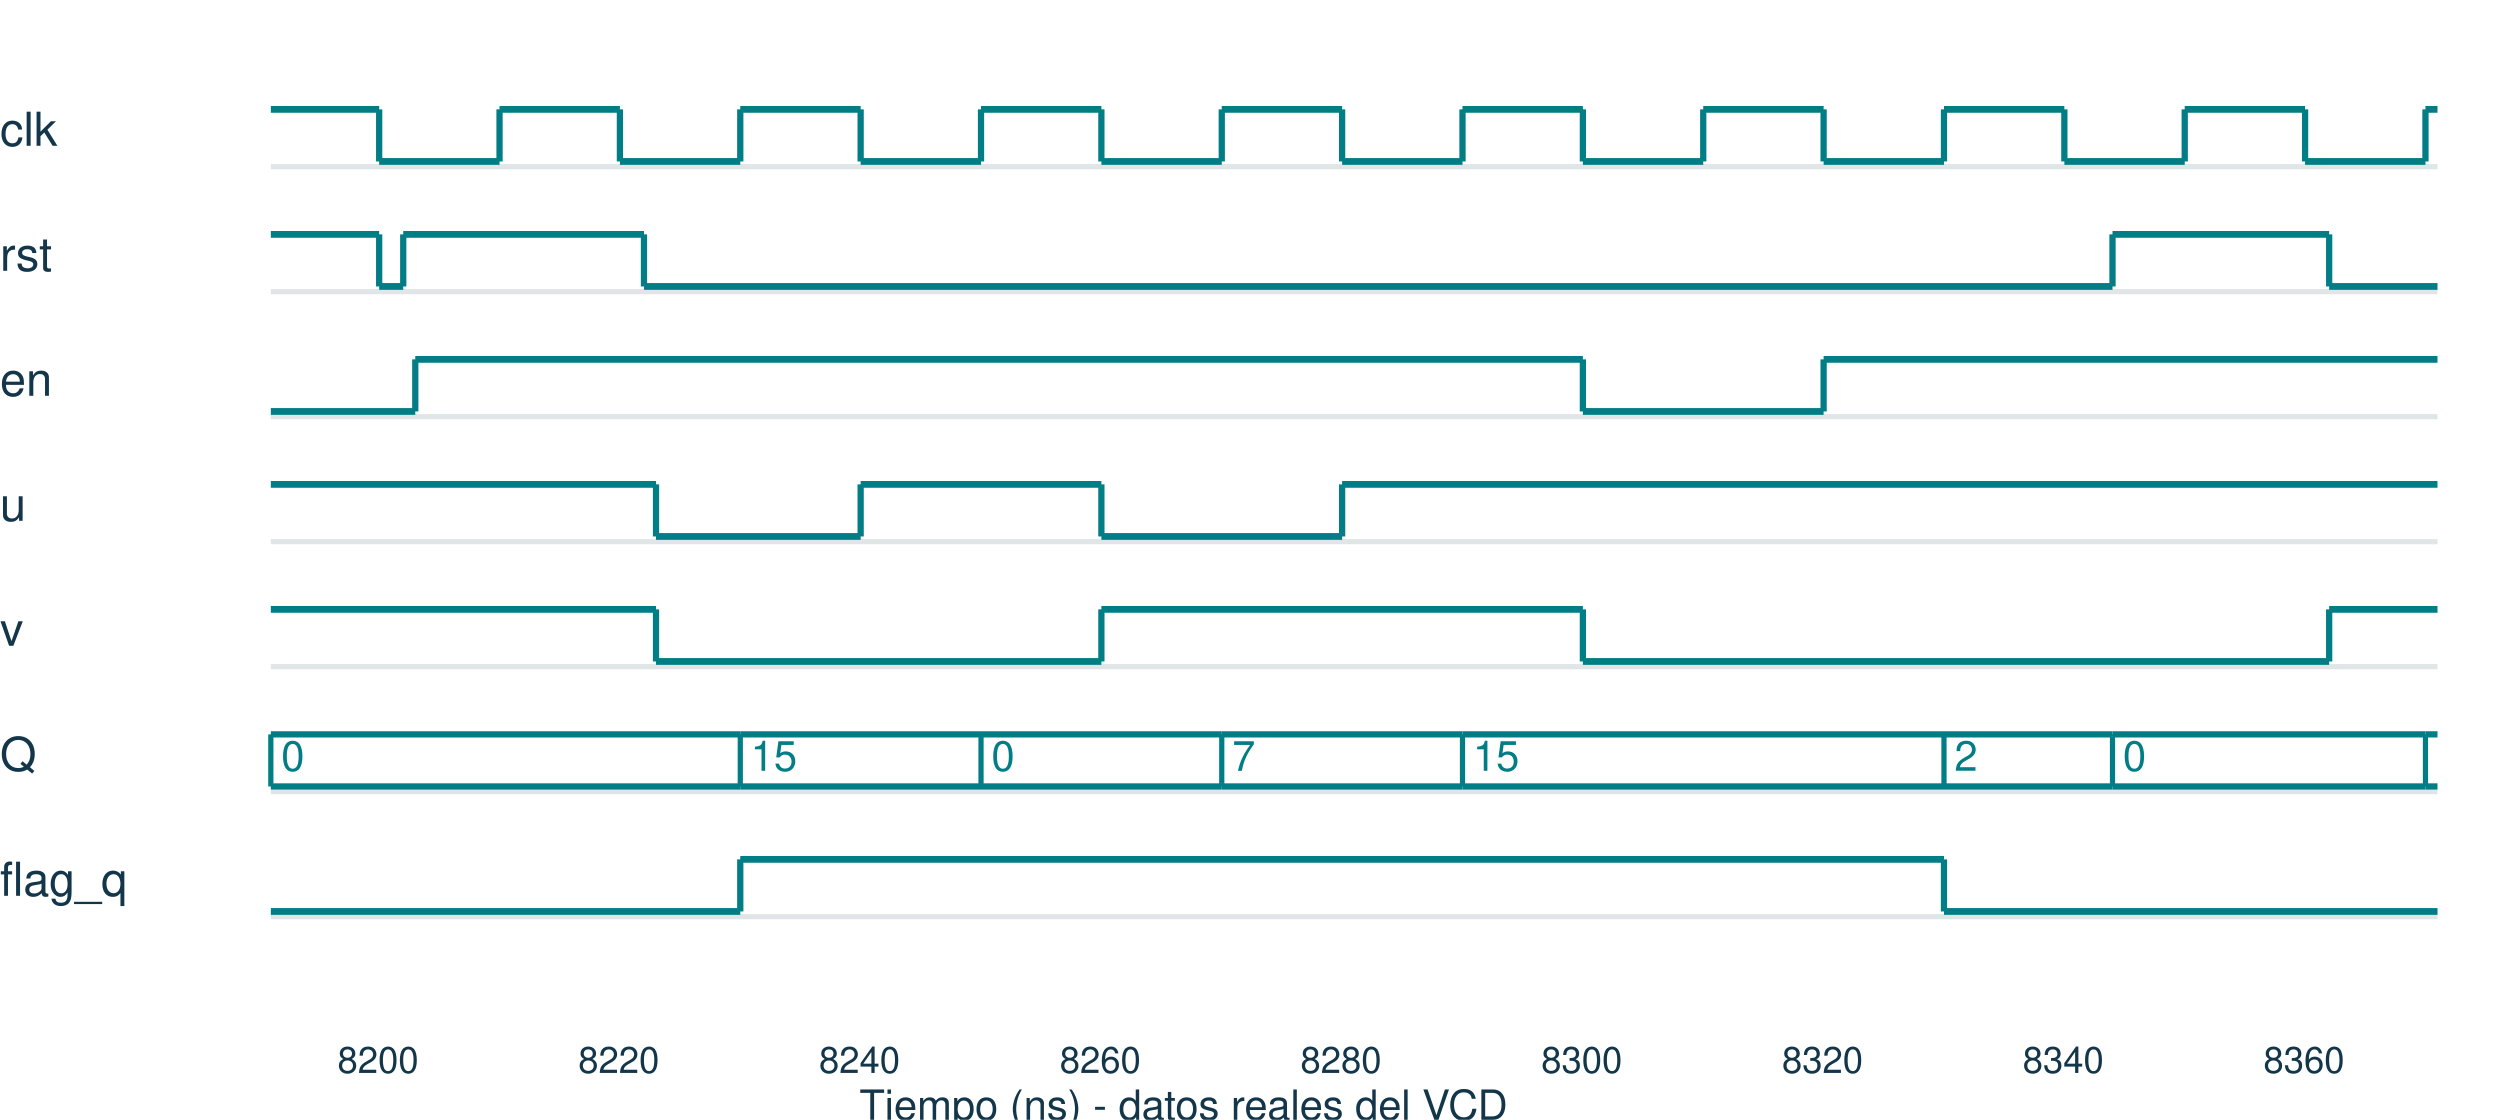
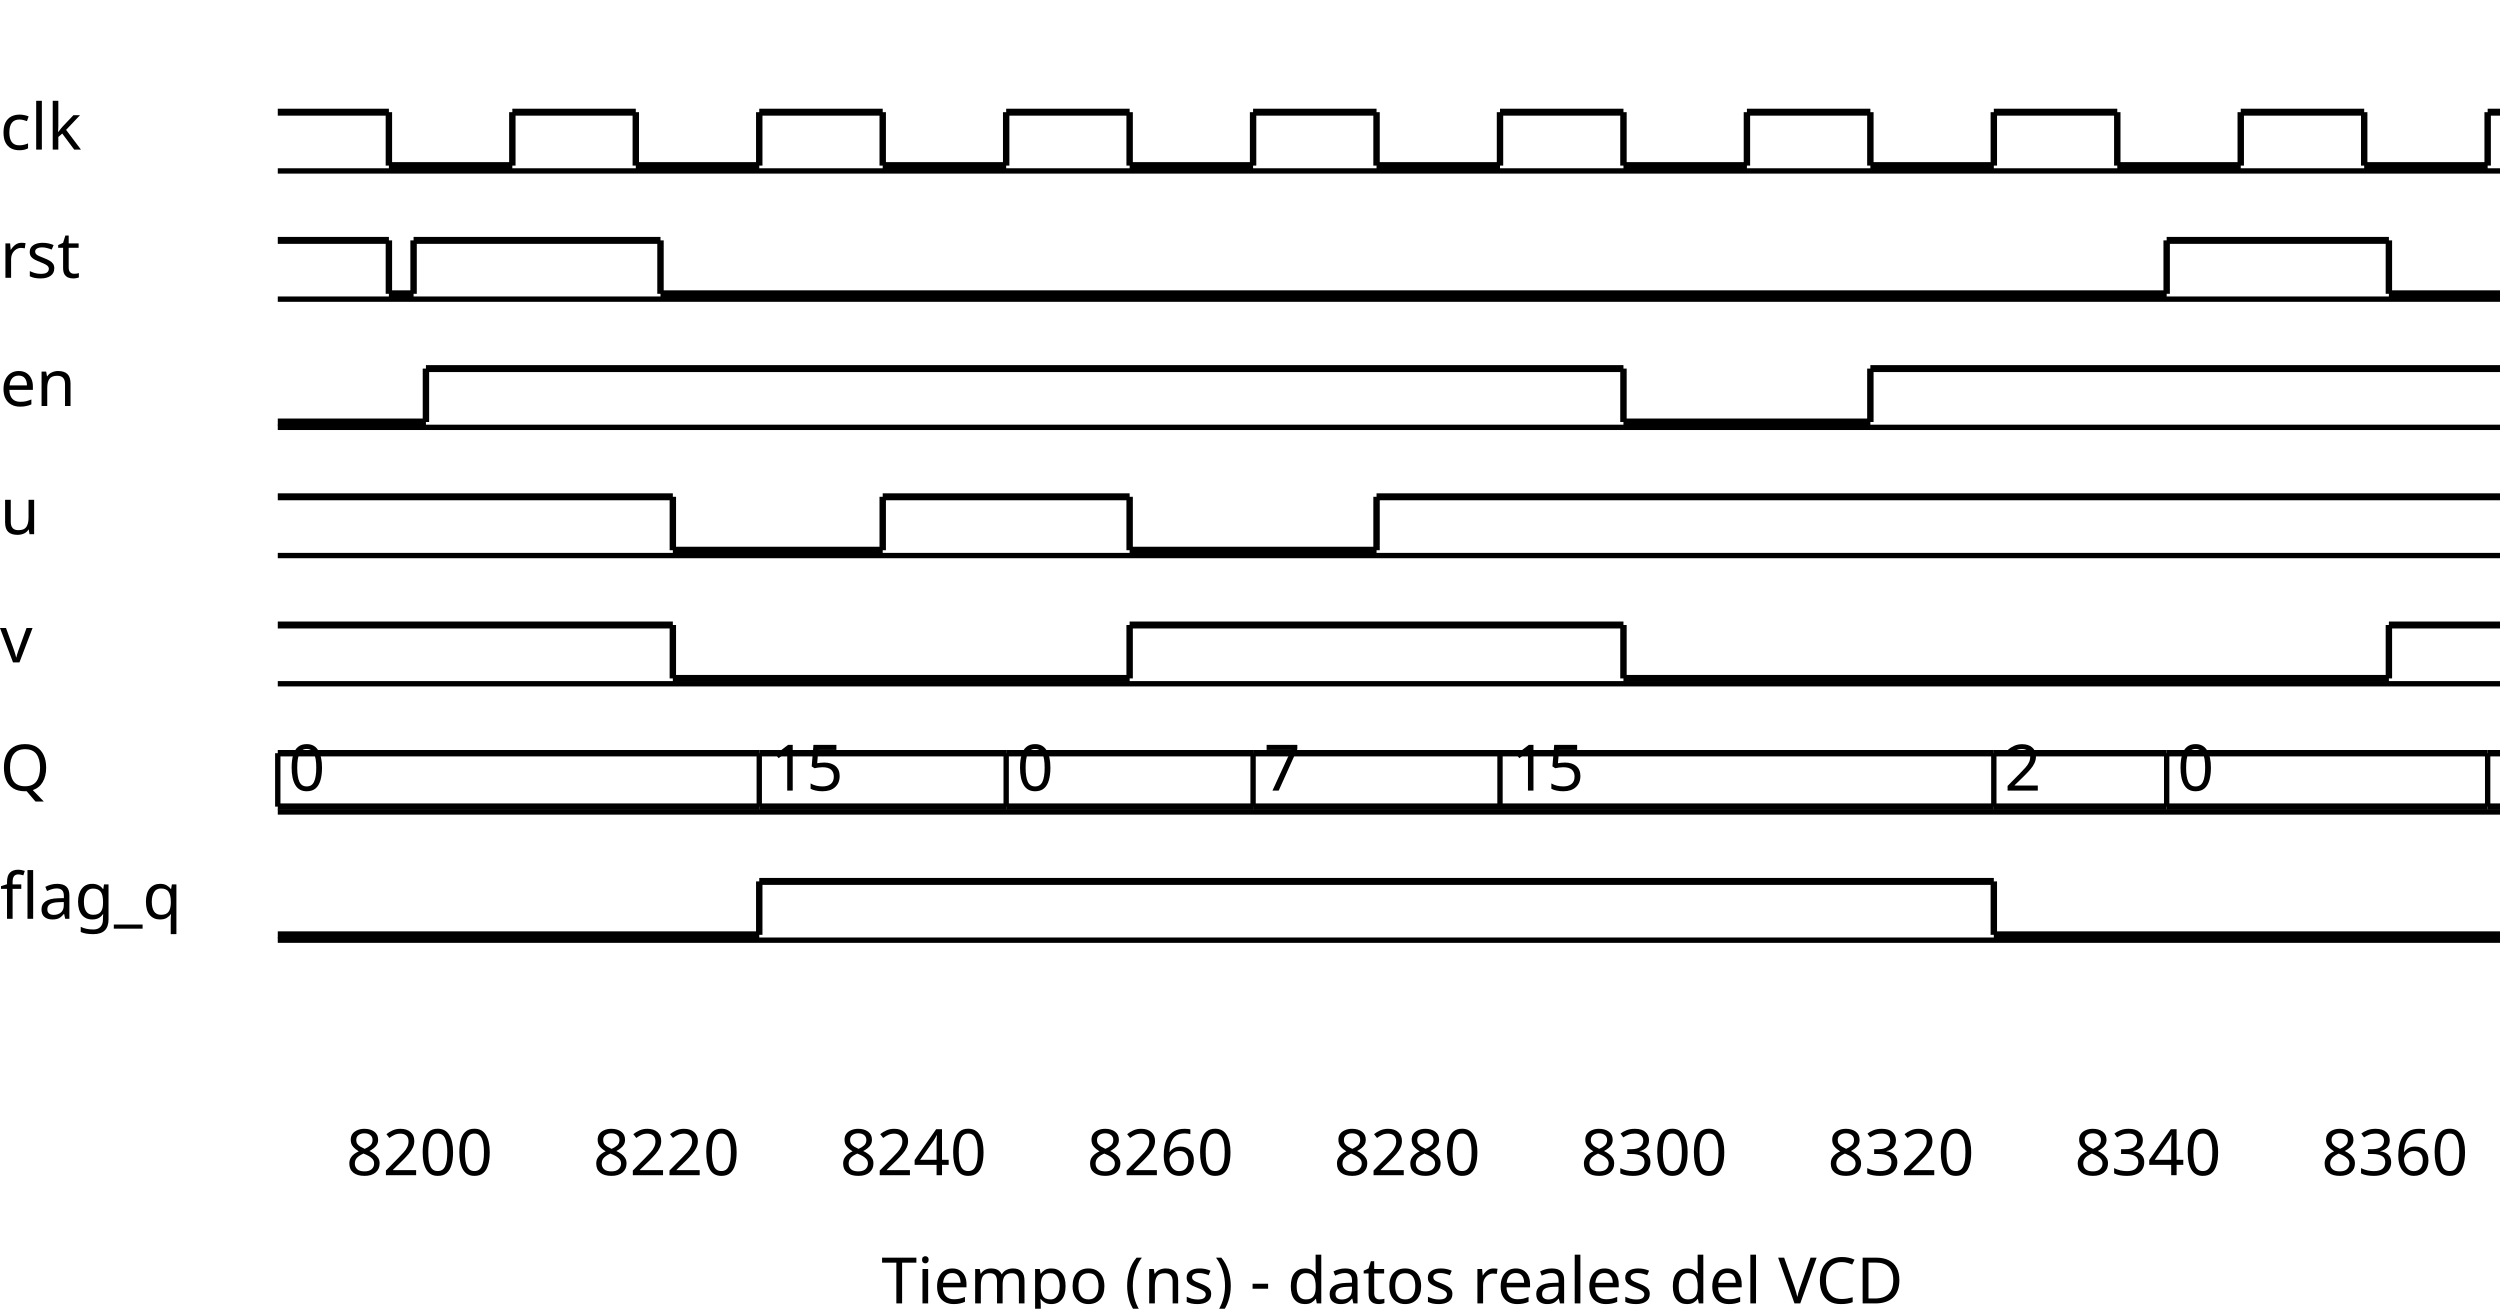
- <svg xmlns="http://www.w3.org/2000/svg" width="480" height="215" preserveAspectRatio="xMinYMin meet" viewBox="0 0 480 215" version="1.0" fill-rule="evenodd">
+ <svg xmlns="http://www.w3.org/2000/svg" width="468" height="245" preserveAspectRatio="xMinYMin meet" viewBox="0 0 468 245" version="1.0" fill-rule="evenodd">
  <clipPath id="clip">
-     <rect x="0" y="0" width="480" height="215" />
+     <rect x="0" y="0" width="468" height="245" />
  </clipPath>
-   <g id="group" transform="scale(1,-1) translate(0,-215)" style="clip-path: url(#clip)">
+   <g id="group" transform="scale(1,-1) translate(0,-245)" style="clip-path: url(#clip)">
    <g transform="">
-       <text x="0" y="187" style="font-family: Helvetica; font-size: 9px;fill: rgb(8%,21%,29%); stroke:none;" transform="translate(0,374) scale(1,-1)">clk</text>
-       <path d="M 52,183 L 468,183 Z" style="stroke: rgb(88%,90%,91%); stroke-linecap: butt; stroke-width: 1;" />
-       <path d="M 52,194 L 72.8,194 Z" style="stroke: rgb(0%,49%,52%); stroke-linecap: butt; stroke-width: 1.3;" />
-       <path d="M 72.8,184 L 95.911,184 Z" style="stroke: rgb(0%,49%,52%); stroke-linecap: butt; stroke-width: 1.3;" />
-       <path d="M 72.8,194 L 72.8,184 Z" style="stroke: rgb(0%,49%,52%); stroke-linecap: butt; stroke-width: 1.2;" />
-       <path d="M 95.911,194 L 119.022,194 Z" style="stroke: rgb(0%,49%,52%); stroke-linecap: butt; stroke-width: 1.3;" />
-       <path d="M 95.911,184 L 95.911,194 Z" style="stroke: rgb(0%,49%,52%); stroke-linecap: butt; stroke-width: 1.2;" />
-       <path d="M 119.022,184 L 142.133,184 Z" style="stroke: rgb(0%,49%,52%); stroke-linecap: butt; stroke-width: 1.3;" />
-       <path d="M 119.022,194 L 119.022,184 Z" style="stroke: rgb(0%,49%,52%); stroke-linecap: butt; stroke-width: 1.2;" />
-       <path d="M 142.133,194 L 165.244,194 Z" style="stroke: rgb(0%,49%,52%); stroke-linecap: butt; stroke-width: 1.3;" />
-       <path d="M 142.133,184 L 142.133,194 Z" style="stroke: rgb(0%,49%,52%); stroke-linecap: butt; stroke-width: 1.2;" />
-       <path d="M 165.244,184 L 188.356,184 Z" style="stroke: rgb(0%,49%,52%); stroke-linecap: butt; stroke-width: 1.3;" />
-       <path d="M 165.244,194 L 165.244,184 Z" style="stroke: rgb(0%,49%,52%); stroke-linecap: butt; stroke-width: 1.2;" />
-       <path d="M 188.356,194 L 211.467,194 Z" style="stroke: rgb(0%,49%,52%); stroke-linecap: butt; stroke-width: 1.3;" />
-       <path d="M 188.356,184 L 188.356,194 Z" style="stroke: rgb(0%,49%,52%); stroke-linecap: butt; stroke-width: 1.2;" />
-       <path d="M 211.467,184 L 234.578,184 Z" style="stroke: rgb(0%,49%,52%); stroke-linecap: butt; stroke-width: 1.3;" />
-       <path d="M 211.467,194 L 211.467,184 Z" style="stroke: rgb(0%,49%,52%); stroke-linecap: butt; stroke-width: 1.2;" />
-       <path d="M 234.578,194 L 257.689,194 Z" style="stroke: rgb(0%,49%,52%); stroke-linecap: butt; stroke-width: 1.3;" />
-       <path d="M 234.578,184 L 234.578,194 Z" style="stroke: rgb(0%,49%,52%); stroke-linecap: butt; stroke-width: 1.2;" />
-       <path d="M 257.689,184 L 280.8,184 Z" style="stroke: rgb(0%,49%,52%); stroke-linecap: butt; stroke-width: 1.3;" />
-       <path d="M 257.689,194 L 257.689,184 Z" style="stroke: rgb(0%,49%,52%); stroke-linecap: butt; stroke-width: 1.2;" />
-       <path d="M 280.8,194 L 303.911,194 Z" style="stroke: rgb(0%,49%,52%); stroke-linecap: butt; stroke-width: 1.3;" />
-       <path d="M 280.8,184 L 280.8,194 Z" style="stroke: rgb(0%,49%,52%); stroke-linecap: butt; stroke-width: 1.2;" />
-       <path d="M 303.911,184 L 327.022,184 Z" style="stroke: rgb(0%,49%,52%); stroke-linecap: butt; stroke-width: 1.3;" />
-       <path d="M 303.911,194 L 303.911,184 Z" style="stroke: rgb(0%,49%,52%); stroke-linecap: butt; stroke-width: 1.2;" />
-       <path d="M 327.022,194 L 350.133,194 Z" style="stroke: rgb(0%,49%,52%); stroke-linecap: butt; stroke-width: 1.3;" />
-       <path d="M 327.022,184 L 327.022,194 Z" style="stroke: rgb(0%,49%,52%); stroke-linecap: butt; stroke-width: 1.2;" />
-       <path d="M 350.133,184 L 373.244,184 Z" style="stroke: rgb(0%,49%,52%); stroke-linecap: butt; stroke-width: 1.3;" />
-       <path d="M 350.133,194 L 350.133,184 Z" style="stroke: rgb(0%,49%,52%); stroke-linecap: butt; stroke-width: 1.2;" />
-       <path d="M 373.244,194 L 396.356,194 Z" style="stroke: rgb(0%,49%,52%); stroke-linecap: butt; stroke-width: 1.3;" />
-       <path d="M 373.244,184 L 373.244,194 Z" style="stroke: rgb(0%,49%,52%); stroke-linecap: butt; stroke-width: 1.2;" />
-       <path d="M 396.356,184 L 419.467,184 Z" style="stroke: rgb(0%,49%,52%); stroke-linecap: butt; stroke-width: 1.3;" />
-       <path d="M 396.356,194 L 396.356,184 Z" style="stroke: rgb(0%,49%,52%); stroke-linecap: butt; stroke-width: 1.2;" />
-       <path d="M 419.467,194 L 442.578,194 Z" style="stroke: rgb(0%,49%,52%); stroke-linecap: butt; stroke-width: 1.3;" />
-       <path d="M 419.467,184 L 419.467,194 Z" style="stroke: rgb(0%,49%,52%); stroke-linecap: butt; stroke-width: 1.2;" />
-       <path d="M 442.578,184 L 465.689,184 Z" style="stroke: rgb(0%,49%,52%); stroke-linecap: butt; stroke-width: 1.3;" />
-       <path d="M 442.578,194 L 442.578,184 Z" style="stroke: rgb(0%,49%,52%); stroke-linecap: butt; stroke-width: 1.2;" />
-       <path d="M 465.689,194 L 468,194 Z" style="stroke: rgb(0%,49%,52%); stroke-linecap: butt; stroke-width: 1.3;" />
-       <path d="M 465.689,184 L 465.689,194 Z" style="stroke: rgb(0%,49%,52%); stroke-linecap: butt; stroke-width: 1.2;" />
-       <text x="0" y="163" style="font-family: Helvetica; font-size: 9px;fill: rgb(8%,21%,29%); stroke:none;" transform="translate(0,326) scale(1,-1)">rst</text>
-       <path d="M 52,159 L 468,159 Z" style="stroke: rgb(88%,90%,91%); stroke-linecap: butt; stroke-width: 1;" />
-       <path d="M 52,170 L 72.8,170 Z" style="stroke: rgb(0%,49%,52%); stroke-linecap: butt; stroke-width: 1.3;" />
-       <path d="M 72.8,160 L 77.422,160 Z" style="stroke: rgb(0%,49%,52%); stroke-linecap: butt; stroke-width: 1.3;" />
-       <path d="M 72.8,170 L 72.8,160 Z" style="stroke: rgb(0%,49%,52%); stroke-linecap: butt; stroke-width: 1.2;" />
-       <path d="M 77.422,170 L 123.644,170 Z" style="stroke: rgb(0%,49%,52%); stroke-linecap: butt; stroke-width: 1.3;" />
-       <path d="M 77.422,160 L 77.422,170 Z" style="stroke: rgb(0%,49%,52%); stroke-linecap: butt; stroke-width: 1.2;" />
-       <path d="M 123.644,160 L 405.6,160 Z" style="stroke: rgb(0%,49%,52%); stroke-linecap: butt; stroke-width: 1.3;" />
-       <path d="M 123.644,170 L 123.644,160 Z" style="stroke: rgb(0%,49%,52%); stroke-linecap: butt; stroke-width: 1.2;" />
-       <path d="M 405.6,170 L 447.2,170 Z" style="stroke: rgb(0%,49%,52%); stroke-linecap: butt; stroke-width: 1.3;" />
-       <path d="M 405.6,160 L 405.6,170 Z" style="stroke: rgb(0%,49%,52%); stroke-linecap: butt; stroke-width: 1.2;" />
-       <path d="M 447.2,160 L 468,160 Z" style="stroke: rgb(0%,49%,52%); stroke-linecap: butt; stroke-width: 1.3;" />
-       <path d="M 447.2,170 L 447.2,160 Z" style="stroke: rgb(0%,49%,52%); stroke-linecap: butt; stroke-width: 1.2;" />
-       <text x="0" y="139" style="font-family: Helvetica; font-size: 9px;fill: rgb(8%,21%,29%); stroke:none;" transform="translate(0,278) scale(1,-1)">en</text>
-       <path d="M 52,135 L 468,135 Z" style="stroke: rgb(88%,90%,91%); stroke-linecap: butt; stroke-width: 1;" />
-       <path d="M 52,136 L 79.733,136 Z" style="stroke: rgb(0%,49%,52%); stroke-linecap: butt; stroke-width: 1.3;" />
-       <path d="M 79.733,146 L 303.911,146 Z" style="stroke: rgb(0%,49%,52%); stroke-linecap: butt; stroke-width: 1.3;" />
-       <path d="M 79.733,136 L 79.733,146 Z" style="stroke: rgb(0%,49%,52%); stroke-linecap: butt; stroke-width: 1.2;" />
-       <path d="M 303.911,136 L 350.133,136 Z" style="stroke: rgb(0%,49%,52%); stroke-linecap: butt; stroke-width: 1.3;" />
-       <path d="M 303.911,146 L 303.911,136 Z" style="stroke: rgb(0%,49%,52%); stroke-linecap: butt; stroke-width: 1.2;" />
-       <path d="M 350.133,146 L 468,146 Z" style="stroke: rgb(0%,49%,52%); stroke-linecap: butt; stroke-width: 1.3;" />
-       <path d="M 350.133,136 L 350.133,146 Z" style="stroke: rgb(0%,49%,52%); stroke-linecap: butt; stroke-width: 1.2;" />
-       <text x="0" y="115" style="font-family: Helvetica; font-size: 9px;fill: rgb(8%,21%,29%); stroke:none;" transform="translate(0,230) scale(1,-1)">u</text>
-       <path d="M 52,111 L 468,111 Z" style="stroke: rgb(88%,90%,91%); stroke-linecap: butt; stroke-width: 1;" />
-       <path d="M 52,122 L 125.956,122 Z" style="stroke: rgb(0%,49%,52%); stroke-linecap: butt; stroke-width: 1.3;" />
-       <path d="M 125.956,112 L 165.244,112 Z" style="stroke: rgb(0%,49%,52%); stroke-linecap: butt; stroke-width: 1.3;" />
-       <path d="M 125.956,122 L 125.956,112 Z" style="stroke: rgb(0%,49%,52%); stroke-linecap: butt; stroke-width: 1.2;" />
-       <path d="M 165.244,122 L 211.467,122 Z" style="stroke: rgb(0%,49%,52%); stroke-linecap: butt; stroke-width: 1.3;" />
-       <path d="M 165.244,112 L 165.244,122 Z" style="stroke: rgb(0%,49%,52%); stroke-linecap: butt; stroke-width: 1.2;" />
-       <path d="M 211.467,112 L 257.689,112 Z" style="stroke: rgb(0%,49%,52%); stroke-linecap: butt; stroke-width: 1.3;" />
-       <path d="M 211.467,122 L 211.467,112 Z" style="stroke: rgb(0%,49%,52%); stroke-linecap: butt; stroke-width: 1.2;" />
-       <path d="M 257.689,122 L 468,122 Z" style="stroke: rgb(0%,49%,52%); stroke-linecap: butt; stroke-width: 1.3;" />
-       <path d="M 257.689,112 L 257.689,122 Z" style="stroke: rgb(0%,49%,52%); stroke-linecap: butt; stroke-width: 1.2;" />
-       <text x="0" y="91" style="font-family: Helvetica; font-size: 9px;fill: rgb(8%,21%,29%); stroke:none;" transform="translate(0,182) scale(1,-1)">v</text>
-       <path d="M 52,87 L 468,87 Z" style="stroke: rgb(88%,90%,91%); stroke-linecap: butt; stroke-width: 1;" />
-       <path d="M 52,98 L 125.956,98 Z" style="stroke: rgb(0%,49%,52%); stroke-linecap: butt; stroke-width: 1.3;" />
-       <path d="M 125.956,88 L 211.467,88 Z" style="stroke: rgb(0%,49%,52%); stroke-linecap: butt; stroke-width: 1.3;" />
-       <path d="M 125.956,98 L 125.956,88 Z" style="stroke: rgb(0%,49%,52%); stroke-linecap: butt; stroke-width: 1.2;" />
-       <path d="M 211.467,98 L 303.911,98 Z" style="stroke: rgb(0%,49%,52%); stroke-linecap: butt; stroke-width: 1.3;" />
-       <path d="M 211.467,88 L 211.467,98 Z" style="stroke: rgb(0%,49%,52%); stroke-linecap: butt; stroke-width: 1.2;" />
-       <path d="M 303.911,88 L 447.2,88 Z" style="stroke: rgb(0%,49%,52%); stroke-linecap: butt; stroke-width: 1.3;" />
-       <path d="M 303.911,98 L 303.911,88 Z" style="stroke: rgb(0%,49%,52%); stroke-linecap: butt; stroke-width: 1.2;" />
-       <path d="M 447.2,98 L 468,98 Z" style="stroke: rgb(0%,49%,52%); stroke-linecap: butt; stroke-width: 1.3;" />
-       <path d="M 447.2,88 L 447.2,98 Z" style="stroke: rgb(0%,49%,52%); stroke-linecap: butt; stroke-width: 1.2;" />
-       <text x="0" y="67" style="font-family: Helvetica; font-size: 9px;fill: rgb(8%,21%,29%); stroke:none;" transform="translate(0,134) scale(1,-1)">Q</text>
-       <path d="M 52,63 L 468,63 Z" style="stroke: rgb(88%,90%,91%); stroke-linecap: butt; stroke-width: 1;" />
-       <path d="M 52,74 L 142.133,74 Z" style="stroke: rgb(0%,49%,52%); stroke-linecap: butt; stroke-width: 1.2;" />
-       <path d="M 52,64 L 142.133,64 Z" style="stroke: rgb(0%,49%,52%); stroke-linecap: butt; stroke-width: 1.2;" />
-       <text x="54.0" y="67" style="font-family: Helvetica; font-size: 8px;fill: rgb(0%,49%,52%); stroke:none;" transform="translate(0,134) scale(1,-1)">0</text>
-       <path d="M 52,64 L 52,74 Z" style="stroke: rgb(0%,49%,52%); stroke-linecap: butt; stroke-width: 1;" />
-       <path d="M 142.133,74 L 188.356,74 Z" style="stroke: rgb(0%,49%,52%); stroke-linecap: butt; stroke-width: 1.2;" />
-       <path d="M 142.133,64 L 188.356,64 Z" style="stroke: rgb(0%,49%,52%); stroke-linecap: butt; stroke-width: 1.2;" />
-       <text x="144.133" y="67" style="font-family: Helvetica; font-size: 8px;fill: rgb(0%,49%,52%); stroke:none;" transform="translate(0,134) scale(1,-1)">15</text>
-       <path d="M 142.133,64 L 142.133,74 Z" style="stroke: rgb(0%,49%,52%); stroke-linecap: butt; stroke-width: 1;" />
-       <path d="M 188.356,74 L 234.578,74 Z" style="stroke: rgb(0%,49%,52%); stroke-linecap: butt; stroke-width: 1.2;" />
-       <path d="M 188.356,64 L 234.578,64 Z" style="stroke: rgb(0%,49%,52%); stroke-linecap: butt; stroke-width: 1.2;" />
-       <text x="190.356" y="67" style="font-family: Helvetica; font-size: 8px;fill: rgb(0%,49%,52%); stroke:none;" transform="translate(0,134) scale(1,-1)">0</text>
-       <path d="M 188.356,64 L 188.356,74 Z" style="stroke: rgb(0%,49%,52%); stroke-linecap: butt; stroke-width: 1;" />
-       <path d="M 234.578,74 L 280.8,74 Z" style="stroke: rgb(0%,49%,52%); stroke-linecap: butt; stroke-width: 1.2;" />
-       <path d="M 234.578,64 L 280.8,64 Z" style="stroke: rgb(0%,49%,52%); stroke-linecap: butt; stroke-width: 1.2;" />
-       <text x="236.578" y="67" style="font-family: Helvetica; font-size: 8px;fill: rgb(0%,49%,52%); stroke:none;" transform="translate(0,134) scale(1,-1)">7</text>
-       <path d="M 234.578,64 L 234.578,74 Z" style="stroke: rgb(0%,49%,52%); stroke-linecap: butt; stroke-width: 1;" />
-       <path d="M 280.8,74 L 373.244,74 Z" style="stroke: rgb(0%,49%,52%); stroke-linecap: butt; stroke-width: 1.2;" />
-       <path d="M 280.8,64 L 373.244,64 Z" style="stroke: rgb(0%,49%,52%); stroke-linecap: butt; stroke-width: 1.2;" />
-       <text x="282.8" y="67" style="font-family: Helvetica; font-size: 8px;fill: rgb(0%,49%,52%); stroke:none;" transform="translate(0,134) scale(1,-1)">15</text>
-       <path d="M 280.8,64 L 280.8,74 Z" style="stroke: rgb(0%,49%,52%); stroke-linecap: butt; stroke-width: 1;" />
-       <path d="M 373.244,74 L 405.6,74 Z" style="stroke: rgb(0%,49%,52%); stroke-linecap: butt; stroke-width: 1.2;" />
-       <path d="M 373.244,64 L 405.6,64 Z" style="stroke: rgb(0%,49%,52%); stroke-linecap: butt; stroke-width: 1.2;" />
-       <text x="375.244" y="67" style="font-family: Helvetica; font-size: 8px;fill: rgb(0%,49%,52%); stroke:none;" transform="translate(0,134) scale(1,-1)">2</text>
-       <path d="M 373.244,64 L 373.244,74 Z" style="stroke: rgb(0%,49%,52%); stroke-linecap: butt; stroke-width: 1;" />
-       <path d="M 405.6,74 L 465.689,74 Z" style="stroke: rgb(0%,49%,52%); stroke-linecap: butt; stroke-width: 1.2;" />
-       <path d="M 405.6,64 L 465.689,64 Z" style="stroke: rgb(0%,49%,52%); stroke-linecap: butt; stroke-width: 1.2;" />
-       <text x="407.6" y="67" style="font-family: Helvetica; font-size: 8px;fill: rgb(0%,49%,52%); stroke:none;" transform="translate(0,134) scale(1,-1)">0</text>
-       <path d="M 405.6,64 L 405.6,74 Z" style="stroke: rgb(0%,49%,52%); stroke-linecap: butt; stroke-width: 1;" />
-       <path d="M 465.689,74 L 468,74 Z" style="stroke: rgb(0%,49%,52%); stroke-linecap: butt; stroke-width: 1.2;" />
-       <path d="M 465.689,64 L 468,64 Z" style="stroke: rgb(0%,49%,52%); stroke-linecap: butt; stroke-width: 1.2;" />
-       <path d="M 465.689,64 L 465.689,74 Z" style="stroke: rgb(0%,49%,52%); stroke-linecap: butt; stroke-width: 1;" />
-       <text x="0" y="43" style="font-family: Helvetica; font-size: 9px;fill: rgb(8%,21%,29%); stroke:none;" transform="translate(0,86) scale(1,-1)">flag_q</text>
-       <path d="M 52,39 L 468,39 Z" style="stroke: rgb(88%,90%,91%); stroke-linecap: butt; stroke-width: 1;" />
-       <path d="M 52,40 L 142.133,40 Z" style="stroke: rgb(0%,49%,52%); stroke-linecap: butt; stroke-width: 1.3;" />
-       <path d="M 142.133,50 L 373.244,50 Z" style="stroke: rgb(0%,49%,52%); stroke-linecap: butt; stroke-width: 1.3;" />
-       <path d="M 142.133,40 L 142.133,50 Z" style="stroke: rgb(0%,49%,52%); stroke-linecap: butt; stroke-width: 1.2;" />
-       <path d="M 373.244,40 L 468,40 Z" style="stroke: rgb(0%,49%,52%); stroke-linecap: butt; stroke-width: 1.3;" />
-       <path d="M 373.244,50 L 373.244,40 Z" style="stroke: rgb(0%,49%,52%); stroke-linecap: butt; stroke-width: 1.2;" />
-       <text x="64.8" y="9" style="font-family: Helvetica; font-size: 7px;fill: rgb(8%,21%,29%); stroke:none;" transform="translate(0,18) scale(1,-1)">8200</text>
-       <text x="111.022" y="9" style="font-family: Helvetica; font-size: 7px;fill: rgb(8%,21%,29%); stroke:none;" transform="translate(0,18) scale(1,-1)">8220</text>
-       <text x="157.244" y="9" style="font-family: Helvetica; font-size: 7px;fill: rgb(8%,21%,29%); stroke:none;" transform="translate(0,18) scale(1,-1)">8240</text>
-       <text x="203.467" y="9" style="font-family: Helvetica; font-size: 7px;fill: rgb(8%,21%,29%); stroke:none;" transform="translate(0,18) scale(1,-1)">8260</text>
-       <text x="249.689" y="9" style="font-family: Helvetica; font-size: 7px;fill: rgb(8%,21%,29%); stroke:none;" transform="translate(0,18) scale(1,-1)">8280</text>
-       <text x="295.911" y="9" style="font-family: Helvetica; font-size: 7px;fill: rgb(8%,21%,29%); stroke:none;" transform="translate(0,18) scale(1,-1)">8300</text>
-       <text x="342.133" y="9" style="font-family: Helvetica; font-size: 7px;fill: rgb(8%,21%,29%); stroke:none;" transform="translate(0,18) scale(1,-1)">8320</text>
-       <text x="388.356" y="9" style="font-family: Helvetica; font-size: 7px;fill: rgb(8%,21%,29%); stroke:none;" transform="translate(0,18) scale(1,-1)">8340</text>
-       <text x="434.578" y="9" style="font-family: Helvetica; font-size: 7px;fill: rgb(8%,21%,29%); stroke:none;" transform="translate(0,18) scale(1,-1)">8360</text>
-       <text x="165" y="0" style="font-family: Helvetica; font-size: 8px;fill: rgb(8%,21%,29%); stroke:none;" transform="translate(0,0) scale(1,-1)">Tiempo (ns) - datos reales del VCD</text>
+       <text x="0" y="217" style="font-family: TNR; font-size: 12px;fill: rgb(0%,0%,0%); stroke:none;" transform="translate(0,434) scale(1,-1)">clk</text>
+       <path d="M 52,213 L 468,213 Z" style="stroke: rgb(0%,0%,0%); stroke-linecap: butt; stroke-width: 1;" />
+       <path d="M 52,224 L 72.8,224 Z" style="stroke: rgb(0%,0%,0%); stroke-linecap: butt; stroke-width: 1.3;" />
+       <path d="M 72.8,214 L 95.911,214 Z" style="stroke: rgb(0%,0%,0%); stroke-linecap: butt; stroke-width: 1.3;" />
+       <path d="M 72.8,224 L 72.8,214 Z" style="stroke: rgb(0%,0%,0%); stroke-linecap: butt; stroke-width: 1.2;" />
+       <path d="M 95.911,224 L 119.022,224 Z" style="stroke: rgb(0%,0%,0%); stroke-linecap: butt; stroke-width: 1.3;" />
+       <path d="M 95.911,214 L 95.911,224 Z" style="stroke: rgb(0%,0%,0%); stroke-linecap: butt; stroke-width: 1.2;" />
+       <path d="M 119.022,214 L 142.133,214 Z" style="stroke: rgb(0%,0%,0%); stroke-linecap: butt; stroke-width: 1.3;" />
+       <path d="M 119.022,224 L 119.022,214 Z" style="stroke: rgb(0%,0%,0%); stroke-linecap: butt; stroke-width: 1.2;" />
+       <path d="M 142.133,224 L 165.244,224 Z" style="stroke: rgb(0%,0%,0%); stroke-linecap: butt; stroke-width: 1.3;" />
+       <path d="M 142.133,214 L 142.133,224 Z" style="stroke: rgb(0%,0%,0%); stroke-linecap: butt; stroke-width: 1.2;" />
+       <path d="M 165.244,214 L 188.356,214 Z" style="stroke: rgb(0%,0%,0%); stroke-linecap: butt; stroke-width: 1.3;" />
+       <path d="M 165.244,224 L 165.244,214 Z" style="stroke: rgb(0%,0%,0%); stroke-linecap: butt; stroke-width: 1.2;" />
+       <path d="M 188.356,224 L 211.467,224 Z" style="stroke: rgb(0%,0%,0%); stroke-linecap: butt; stroke-width: 1.3;" />
+       <path d="M 188.356,214 L 188.356,224 Z" style="stroke: rgb(0%,0%,0%); stroke-linecap: butt; stroke-width: 1.2;" />
+       <path d="M 211.467,214 L 234.578,214 Z" style="stroke: rgb(0%,0%,0%); stroke-linecap: butt; stroke-width: 1.3;" />
+       <path d="M 211.467,224 L 211.467,214 Z" style="stroke: rgb(0%,0%,0%); stroke-linecap: butt; stroke-width: 1.2;" />
+       <path d="M 234.578,224 L 257.689,224 Z" style="stroke: rgb(0%,0%,0%); stroke-linecap: butt; stroke-width: 1.3;" />
+       <path d="M 234.578,214 L 234.578,224 Z" style="stroke: rgb(0%,0%,0%); stroke-linecap: butt; stroke-width: 1.2;" />
+       <path d="M 257.689,214 L 280.8,214 Z" style="stroke: rgb(0%,0%,0%); stroke-linecap: butt; stroke-width: 1.3;" />
+       <path d="M 257.689,224 L 257.689,214 Z" style="stroke: rgb(0%,0%,0%); stroke-linecap: butt; stroke-width: 1.2;" />
+       <path d="M 280.8,224 L 303.911,224 Z" style="stroke: rgb(0%,0%,0%); stroke-linecap: butt; stroke-width: 1.3;" />
+       <path d="M 280.8,214 L 280.8,224 Z" style="stroke: rgb(0%,0%,0%); stroke-linecap: butt; stroke-width: 1.2;" />
+       <path d="M 303.911,214 L 327.022,214 Z" style="stroke: rgb(0%,0%,0%); stroke-linecap: butt; stroke-width: 1.3;" />
+       <path d="M 303.911,224 L 303.911,214 Z" style="stroke: rgb(0%,0%,0%); stroke-linecap: butt; stroke-width: 1.2;" />
+       <path d="M 327.022,224 L 350.133,224 Z" style="stroke: rgb(0%,0%,0%); stroke-linecap: butt; stroke-width: 1.3;" />
+       <path d="M 327.022,214 L 327.022,224 Z" style="stroke: rgb(0%,0%,0%); stroke-linecap: butt; stroke-width: 1.2;" />
+       <path d="M 350.133,214 L 373.244,214 Z" style="stroke: rgb(0%,0%,0%); stroke-linecap: butt; stroke-width: 1.3;" />
+       <path d="M 350.133,224 L 350.133,214 Z" style="stroke: rgb(0%,0%,0%); stroke-linecap: butt; stroke-width: 1.2;" />
+       <path d="M 373.244,224 L 396.356,224 Z" style="stroke: rgb(0%,0%,0%); stroke-linecap: butt; stroke-width: 1.3;" />
+       <path d="M 373.244,214 L 373.244,224 Z" style="stroke: rgb(0%,0%,0%); stroke-linecap: butt; stroke-width: 1.2;" />
+       <path d="M 396.356,214 L 419.467,214 Z" style="stroke: rgb(0%,0%,0%); stroke-linecap: butt; stroke-width: 1.3;" />
+       <path d="M 396.356,224 L 396.356,214 Z" style="stroke: rgb(0%,0%,0%); stroke-linecap: butt; stroke-width: 1.2;" />
+       <path d="M 419.467,224 L 442.578,224 Z" style="stroke: rgb(0%,0%,0%); stroke-linecap: butt; stroke-width: 1.3;" />
+       <path d="M 419.467,214 L 419.467,224 Z" style="stroke: rgb(0%,0%,0%); stroke-linecap: butt; stroke-width: 1.2;" />
+       <path d="M 442.578,214 L 465.689,214 Z" style="stroke: rgb(0%,0%,0%); stroke-linecap: butt; stroke-width: 1.3;" />
+       <path d="M 442.578,224 L 442.578,214 Z" style="stroke: rgb(0%,0%,0%); stroke-linecap: butt; stroke-width: 1.2;" />
+       <path d="M 465.689,224 L 468,224 Z" style="stroke: rgb(0%,0%,0%); stroke-linecap: butt; stroke-width: 1.3;" />
+       <path d="M 465.689,214 L 465.689,224 Z" style="stroke: rgb(0%,0%,0%); stroke-linecap: butt; stroke-width: 1.2;" />
+       <text x="0" y="193" style="font-family: TNR; font-size: 12px;fill: rgb(0%,0%,0%); stroke:none;" transform="translate(0,386) scale(1,-1)">rst</text>
+       <path d="M 52,189 L 468,189 Z" style="stroke: rgb(0%,0%,0%); stroke-linecap: butt; stroke-width: 1;" />
+       <path d="M 52,200 L 72.8,200 Z" style="stroke: rgb(0%,0%,0%); stroke-linecap: butt; stroke-width: 1.3;" />
+       <path d="M 72.8,190 L 77.422,190 Z" style="stroke: rgb(0%,0%,0%); stroke-linecap: butt; stroke-width: 1.3;" />
+       <path d="M 72.8,200 L 72.8,190 Z" style="stroke: rgb(0%,0%,0%); stroke-linecap: butt; stroke-width: 1.2;" />
+       <path d="M 77.422,200 L 123.644,200 Z" style="stroke: rgb(0%,0%,0%); stroke-linecap: butt; stroke-width: 1.3;" />
+       <path d="M 77.422,190 L 77.422,200 Z" style="stroke: rgb(0%,0%,0%); stroke-linecap: butt; stroke-width: 1.2;" />
+       <path d="M 123.644,190 L 405.6,190 Z" style="stroke: rgb(0%,0%,0%); stroke-linecap: butt; stroke-width: 1.3;" />
+       <path d="M 123.644,200 L 123.644,190 Z" style="stroke: rgb(0%,0%,0%); stroke-linecap: butt; stroke-width: 1.2;" />
+       <path d="M 405.6,200 L 447.2,200 Z" style="stroke: rgb(0%,0%,0%); stroke-linecap: butt; stroke-width: 1.3;" />
+       <path d="M 405.6,190 L 405.6,200 Z" style="stroke: rgb(0%,0%,0%); stroke-linecap: butt; stroke-width: 1.2;" />
+       <path d="M 447.2,190 L 468,190 Z" style="stroke: rgb(0%,0%,0%); stroke-linecap: butt; stroke-width: 1.3;" />
+       <path d="M 447.2,200 L 447.2,190 Z" style="stroke: rgb(0%,0%,0%); stroke-linecap: butt; stroke-width: 1.2;" />
+       <text x="0" y="169" style="font-family: TNR; font-size: 12px;fill: rgb(0%,0%,0%); stroke:none;" transform="translate(0,338) scale(1,-1)">en</text>
+       <path d="M 52,165 L 468,165 Z" style="stroke: rgb(0%,0%,0%); stroke-linecap: butt; stroke-width: 1;" />
+       <path d="M 52,166 L 79.733,166 Z" style="stroke: rgb(0%,0%,0%); stroke-linecap: butt; stroke-width: 1.3;" />
+       <path d="M 79.733,176 L 303.911,176 Z" style="stroke: rgb(0%,0%,0%); stroke-linecap: butt; stroke-width: 1.3;" />
+       <path d="M 79.733,166 L 79.733,176 Z" style="stroke: rgb(0%,0%,0%); stroke-linecap: butt; stroke-width: 1.2;" />
+       <path d="M 303.911,166 L 350.133,166 Z" style="stroke: rgb(0%,0%,0%); stroke-linecap: butt; stroke-width: 1.3;" />
+       <path d="M 303.911,176 L 303.911,166 Z" style="stroke: rgb(0%,0%,0%); stroke-linecap: butt; stroke-width: 1.2;" />
+       <path d="M 350.133,176 L 468,176 Z" style="stroke: rgb(0%,0%,0%); stroke-linecap: butt; stroke-width: 1.3;" />
+       <path d="M 350.133,166 L 350.133,176 Z" style="stroke: rgb(0%,0%,0%); stroke-linecap: butt; stroke-width: 1.2;" />
+       <text x="0" y="145" style="font-family: TNR; font-size: 12px;fill: rgb(0%,0%,0%); stroke:none;" transform="translate(0,290) scale(1,-1)">u</text>
+       <path d="M 52,141 L 468,141 Z" style="stroke: rgb(0%,0%,0%); stroke-linecap: butt; stroke-width: 1;" />
+       <path d="M 52,152 L 125.956,152 Z" style="stroke: rgb(0%,0%,0%); stroke-linecap: butt; stroke-width: 1.3;" />
+       <path d="M 125.956,142 L 165.244,142 Z" style="stroke: rgb(0%,0%,0%); stroke-linecap: butt; stroke-width: 1.3;" />
+       <path d="M 125.956,152 L 125.956,142 Z" style="stroke: rgb(0%,0%,0%); stroke-linecap: butt; stroke-width: 1.2;" />
+       <path d="M 165.244,152 L 211.467,152 Z" style="stroke: rgb(0%,0%,0%); stroke-linecap: butt; stroke-width: 1.3;" />
+       <path d="M 165.244,142 L 165.244,152 Z" style="stroke: rgb(0%,0%,0%); stroke-linecap: butt; stroke-width: 1.2;" />
+       <path d="M 211.467,142 L 257.689,142 Z" style="stroke: rgb(0%,0%,0%); stroke-linecap: butt; stroke-width: 1.3;" />
+       <path d="M 211.467,152 L 211.467,142 Z" style="stroke: rgb(0%,0%,0%); stroke-linecap: butt; stroke-width: 1.2;" />
+       <path d="M 257.689,152 L 468,152 Z" style="stroke: rgb(0%,0%,0%); stroke-linecap: butt; stroke-width: 1.3;" />
+       <path d="M 257.689,142 L 257.689,152 Z" style="stroke: rgb(0%,0%,0%); stroke-linecap: butt; stroke-width: 1.2;" />
+       <text x="0" y="121" style="font-family: TNR; font-size: 12px;fill: rgb(0%,0%,0%); stroke:none;" transform="translate(0,242) scale(1,-1)">v</text>
+       <path d="M 52,117 L 468,117 Z" style="stroke: rgb(0%,0%,0%); stroke-linecap: butt; stroke-width: 1;" />
+       <path d="M 52,128 L 125.956,128 Z" style="stroke: rgb(0%,0%,0%); stroke-linecap: butt; stroke-width: 1.3;" />
+       <path d="M 125.956,118 L 211.467,118 Z" style="stroke: rgb(0%,0%,0%); stroke-linecap: butt; stroke-width: 1.3;" />
+       <path d="M 125.956,128 L 125.956,118 Z" style="stroke: rgb(0%,0%,0%); stroke-linecap: butt; stroke-width: 1.2;" />
+       <path d="M 211.467,128 L 303.911,128 Z" style="stroke: rgb(0%,0%,0%); stroke-linecap: butt; stroke-width: 1.3;" />
+       <path d="M 211.467,118 L 211.467,128 Z" style="stroke: rgb(0%,0%,0%); stroke-linecap: butt; stroke-width: 1.2;" />
+       <path d="M 303.911,118 L 447.2,118 Z" style="stroke: rgb(0%,0%,0%); stroke-linecap: butt; stroke-width: 1.3;" />
+       <path d="M 303.911,128 L 303.911,118 Z" style="stroke: rgb(0%,0%,0%); stroke-linecap: butt; stroke-width: 1.2;" />
+       <path d="M 447.2,128 L 468,128 Z" style="stroke: rgb(0%,0%,0%); stroke-linecap: butt; stroke-width: 1.3;" />
+       <path d="M 447.2,118 L 447.2,128 Z" style="stroke: rgb(0%,0%,0%); stroke-linecap: butt; stroke-width: 1.2;" />
+       <text x="0" y="97" style="font-family: TNR; font-size: 12px;fill: rgb(0%,0%,0%); stroke:none;" transform="translate(0,194) scale(1,-1)">Q</text>
+       <path d="M 52,93 L 468,93 Z" style="stroke: rgb(0%,0%,0%); stroke-linecap: butt; stroke-width: 1;" />
+       <path d="M 52,104 L 142.133,104 Z" style="stroke: rgb(0%,0%,0%); stroke-linecap: butt; stroke-width: 1.2;" />
+       <path d="M 52,94 L 142.133,94 Z" style="stroke: rgb(0%,0%,0%); stroke-linecap: butt; stroke-width: 1.2;" />
+       <text x="54.0" y="97" style="font-family: TNR; font-size: 12px;fill: rgb(0%,0%,0%); stroke:none;" transform="translate(0,194) scale(1,-1)">0</text>
+       <path d="M 52,94 L 52,104 Z" style="stroke: rgb(0%,0%,0%); stroke-linecap: butt; stroke-width: 1;" />
+       <path d="M 142.133,104 L 188.356,104 Z" style="stroke: rgb(0%,0%,0%); stroke-linecap: butt; stroke-width: 1.2;" />
+       <path d="M 142.133,94 L 188.356,94 Z" style="stroke: rgb(0%,0%,0%); stroke-linecap: butt; stroke-width: 1.2;" />
+       <text x="144.133" y="97" style="font-family: TNR; font-size: 12px;fill: rgb(0%,0%,0%); stroke:none;" transform="translate(0,194) scale(1,-1)">15</text>
+       <path d="M 142.133,94 L 142.133,104 Z" style="stroke: rgb(0%,0%,0%); stroke-linecap: butt; stroke-width: 1;" />
+       <path d="M 188.356,104 L 234.578,104 Z" style="stroke: rgb(0%,0%,0%); stroke-linecap: butt; stroke-width: 1.2;" />
+       <path d="M 188.356,94 L 234.578,94 Z" style="stroke: rgb(0%,0%,0%); stroke-linecap: butt; stroke-width: 1.2;" />
+       <text x="190.356" y="97" style="font-family: TNR; font-size: 12px;fill: rgb(0%,0%,0%); stroke:none;" transform="translate(0,194) scale(1,-1)">0</text>
+       <path d="M 188.356,94 L 188.356,104 Z" style="stroke: rgb(0%,0%,0%); stroke-linecap: butt; stroke-width: 1;" />
+       <path d="M 234.578,104 L 280.8,104 Z" style="stroke: rgb(0%,0%,0%); stroke-linecap: butt; stroke-width: 1.2;" />
+       <path d="M 234.578,94 L 280.8,94 Z" style="stroke: rgb(0%,0%,0%); stroke-linecap: butt; stroke-width: 1.2;" />
+       <text x="236.578" y="97" style="font-family: TNR; font-size: 12px;fill: rgb(0%,0%,0%); stroke:none;" transform="translate(0,194) scale(1,-1)">7</text>
+       <path d="M 234.578,94 L 234.578,104 Z" style="stroke: rgb(0%,0%,0%); stroke-linecap: butt; stroke-width: 1;" />
+       <path d="M 280.8,104 L 373.244,104 Z" style="stroke: rgb(0%,0%,0%); stroke-linecap: butt; stroke-width: 1.2;" />
+       <path d="M 280.8,94 L 373.244,94 Z" style="stroke: rgb(0%,0%,0%); stroke-linecap: butt; stroke-width: 1.2;" />
+       <text x="282.8" y="97" style="font-family: TNR; font-size: 12px;fill: rgb(0%,0%,0%); stroke:none;" transform="translate(0,194) scale(1,-1)">15</text>
+       <path d="M 280.8,94 L 280.8,104 Z" style="stroke: rgb(0%,0%,0%); stroke-linecap: butt; stroke-width: 1;" />
+       <path d="M 373.244,104 L 405.6,104 Z" style="stroke: rgb(0%,0%,0%); stroke-linecap: butt; stroke-width: 1.2;" />
+       <path d="M 373.244,94 L 405.6,94 Z" style="stroke: rgb(0%,0%,0%); stroke-linecap: butt; stroke-width: 1.2;" />
+       <text x="375.244" y="97" style="font-family: TNR; font-size: 12px;fill: rgb(0%,0%,0%); stroke:none;" transform="translate(0,194) scale(1,-1)">2</text>
+       <path d="M 373.244,94 L 373.244,104 Z" style="stroke: rgb(0%,0%,0%); stroke-linecap: butt; stroke-width: 1;" />
+       <path d="M 405.6,104 L 465.689,104 Z" style="stroke: rgb(0%,0%,0%); stroke-linecap: butt; stroke-width: 1.2;" />
+       <path d="M 405.6,94 L 465.689,94 Z" style="stroke: rgb(0%,0%,0%); stroke-linecap: butt; stroke-width: 1.2;" />
+       <text x="407.6" y="97" style="font-family: TNR; font-size: 12px;fill: rgb(0%,0%,0%); stroke:none;" transform="translate(0,194) scale(1,-1)">0</text>
+       <path d="M 405.6,94 L 405.6,104 Z" style="stroke: rgb(0%,0%,0%); stroke-linecap: butt; stroke-width: 1;" />
+       <path d="M 465.689,104 L 468,104 Z" style="stroke: rgb(0%,0%,0%); stroke-linecap: butt; stroke-width: 1.2;" />
+       <path d="M 465.689,94 L 468,94 Z" style="stroke: rgb(0%,0%,0%); stroke-linecap: butt; stroke-width: 1.2;" />
+       <path d="M 465.689,94 L 465.689,104 Z" style="stroke: rgb(0%,0%,0%); stroke-linecap: butt; stroke-width: 1;" />
+       <text x="0" y="73" style="font-family: TNR; font-size: 12px;fill: rgb(0%,0%,0%); stroke:none;" transform="translate(0,146) scale(1,-1)">flag_q</text>
+       <path d="M 52,69 L 468,69 Z" style="stroke: rgb(0%,0%,0%); stroke-linecap: butt; stroke-width: 1;" />
+       <path d="M 52,70 L 142.133,70 Z" style="stroke: rgb(0%,0%,0%); stroke-linecap: butt; stroke-width: 1.3;" />
+       <path d="M 142.133,80 L 373.244,80 Z" style="stroke: rgb(0%,0%,0%); stroke-linecap: butt; stroke-width: 1.3;" />
+       <path d="M 142.133,70 L 142.133,80 Z" style="stroke: rgb(0%,0%,0%); stroke-linecap: butt; stroke-width: 1.2;" />
+       <path d="M 373.244,70 L 468,70 Z" style="stroke: rgb(0%,0%,0%); stroke-linecap: butt; stroke-width: 1.3;" />
+       <path d="M 373.244,80 L 373.244,70 Z" style="stroke: rgb(0%,0%,0%); stroke-linecap: butt; stroke-width: 1.2;" />
+       <text x="64.8" y="25" style="font-family: TNR; font-size: 12px;fill: rgb(0%,0%,0%); stroke:none;" transform="translate(0,50) scale(1,-1)">8200</text>
+       <text x="111.022" y="25" style="font-family: TNR; font-size: 12px;fill: rgb(0%,0%,0%); stroke:none;" transform="translate(0,50) scale(1,-1)">8220</text>
+       <text x="157.244" y="25" style="font-family: TNR; font-size: 12px;fill: rgb(0%,0%,0%); stroke:none;" transform="translate(0,50) scale(1,-1)">8240</text>
+       <text x="203.467" y="25" style="font-family: TNR; font-size: 12px;fill: rgb(0%,0%,0%); stroke:none;" transform="translate(0,50) scale(1,-1)">8260</text>
+       <text x="249.689" y="25" style="font-family: TNR; font-size: 12px;fill: rgb(0%,0%,0%); stroke:none;" transform="translate(0,50) scale(1,-1)">8280</text>
+       <text x="295.911" y="25" style="font-family: TNR; font-size: 12px;fill: rgb(0%,0%,0%); stroke:none;" transform="translate(0,50) scale(1,-1)">8300</text>
+       <text x="342.133" y="25" style="font-family: TNR; font-size: 12px;fill: rgb(0%,0%,0%); stroke:none;" transform="translate(0,50) scale(1,-1)">8320</text>
+       <text x="388.356" y="25" style="font-family: TNR; font-size: 12px;fill: rgb(0%,0%,0%); stroke:none;" transform="translate(0,50) scale(1,-1)">8340</text>
+       <text x="434.578" y="25" style="font-family: TNR; font-size: 12px;fill: rgb(0%,0%,0%); stroke:none;" transform="translate(0,50) scale(1,-1)">8360</text>
+       <text x="165" y="1" style="font-family: TNR; font-size: 12px;fill: rgb(0%,0%,0%); stroke:none;" transform="translate(0,2) scale(1,-1)">Tiempo (ns) - datos reales del VCD</text>
    </g>
  </g>
</svg>
